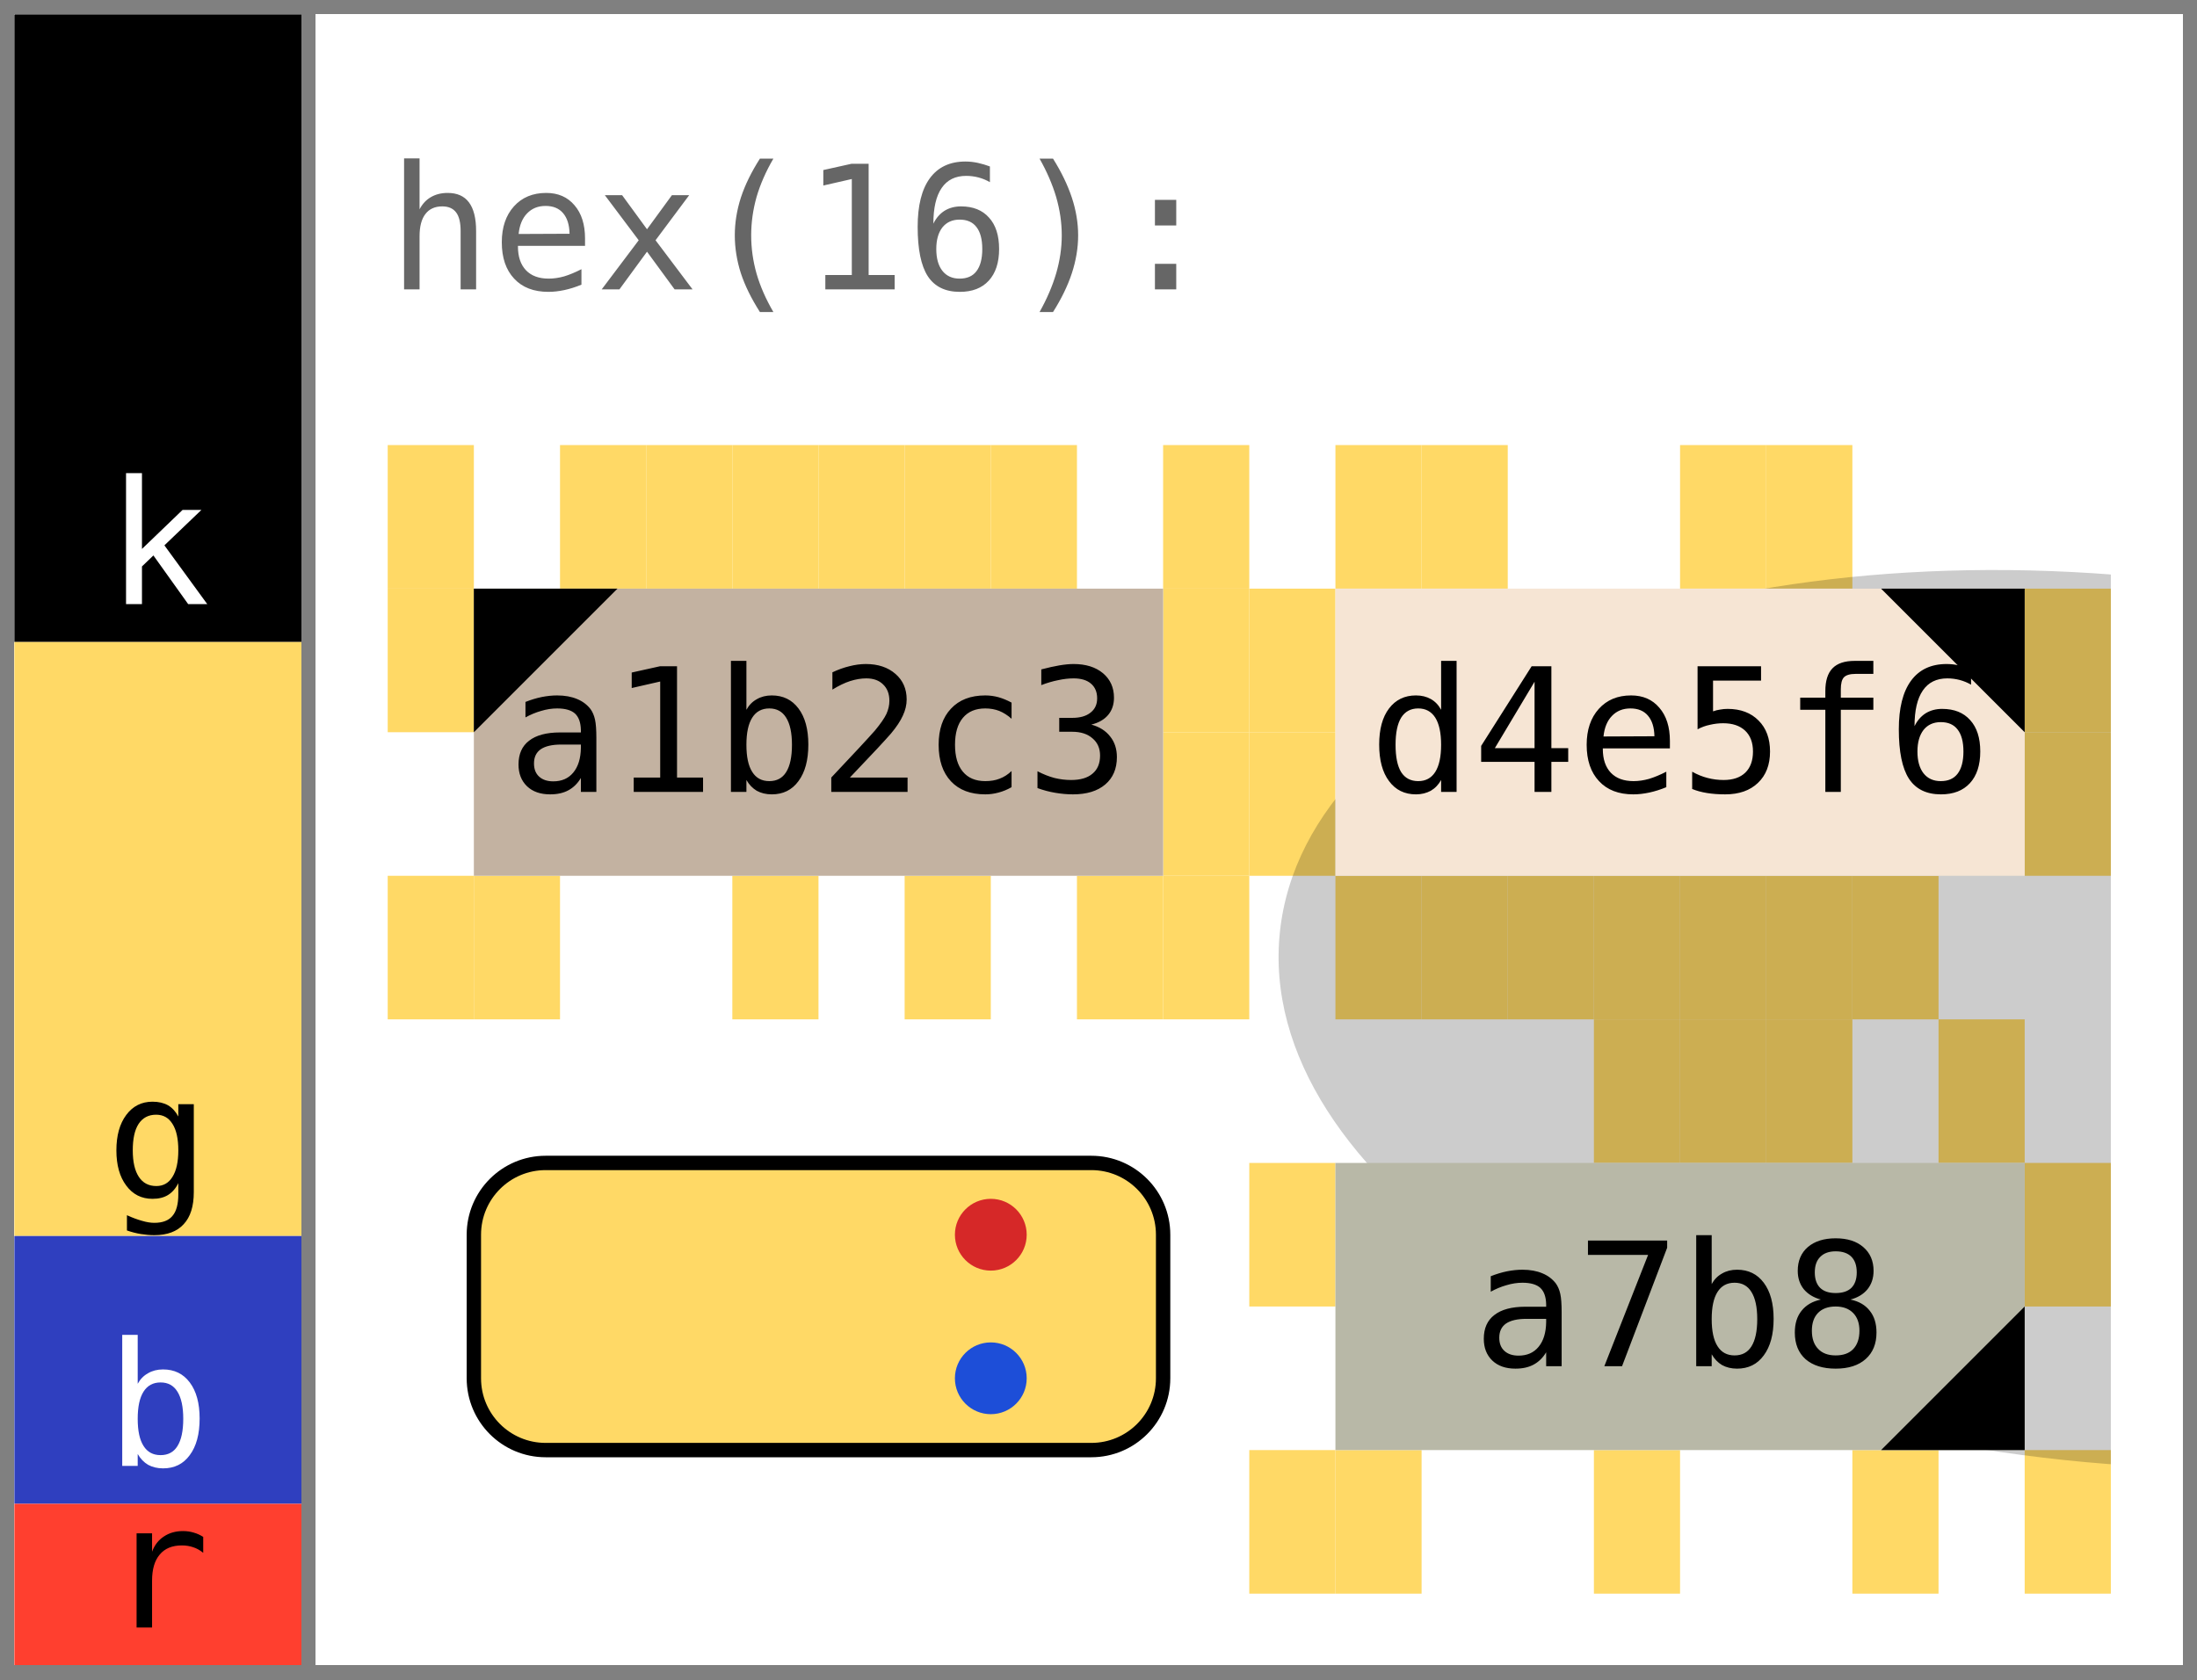
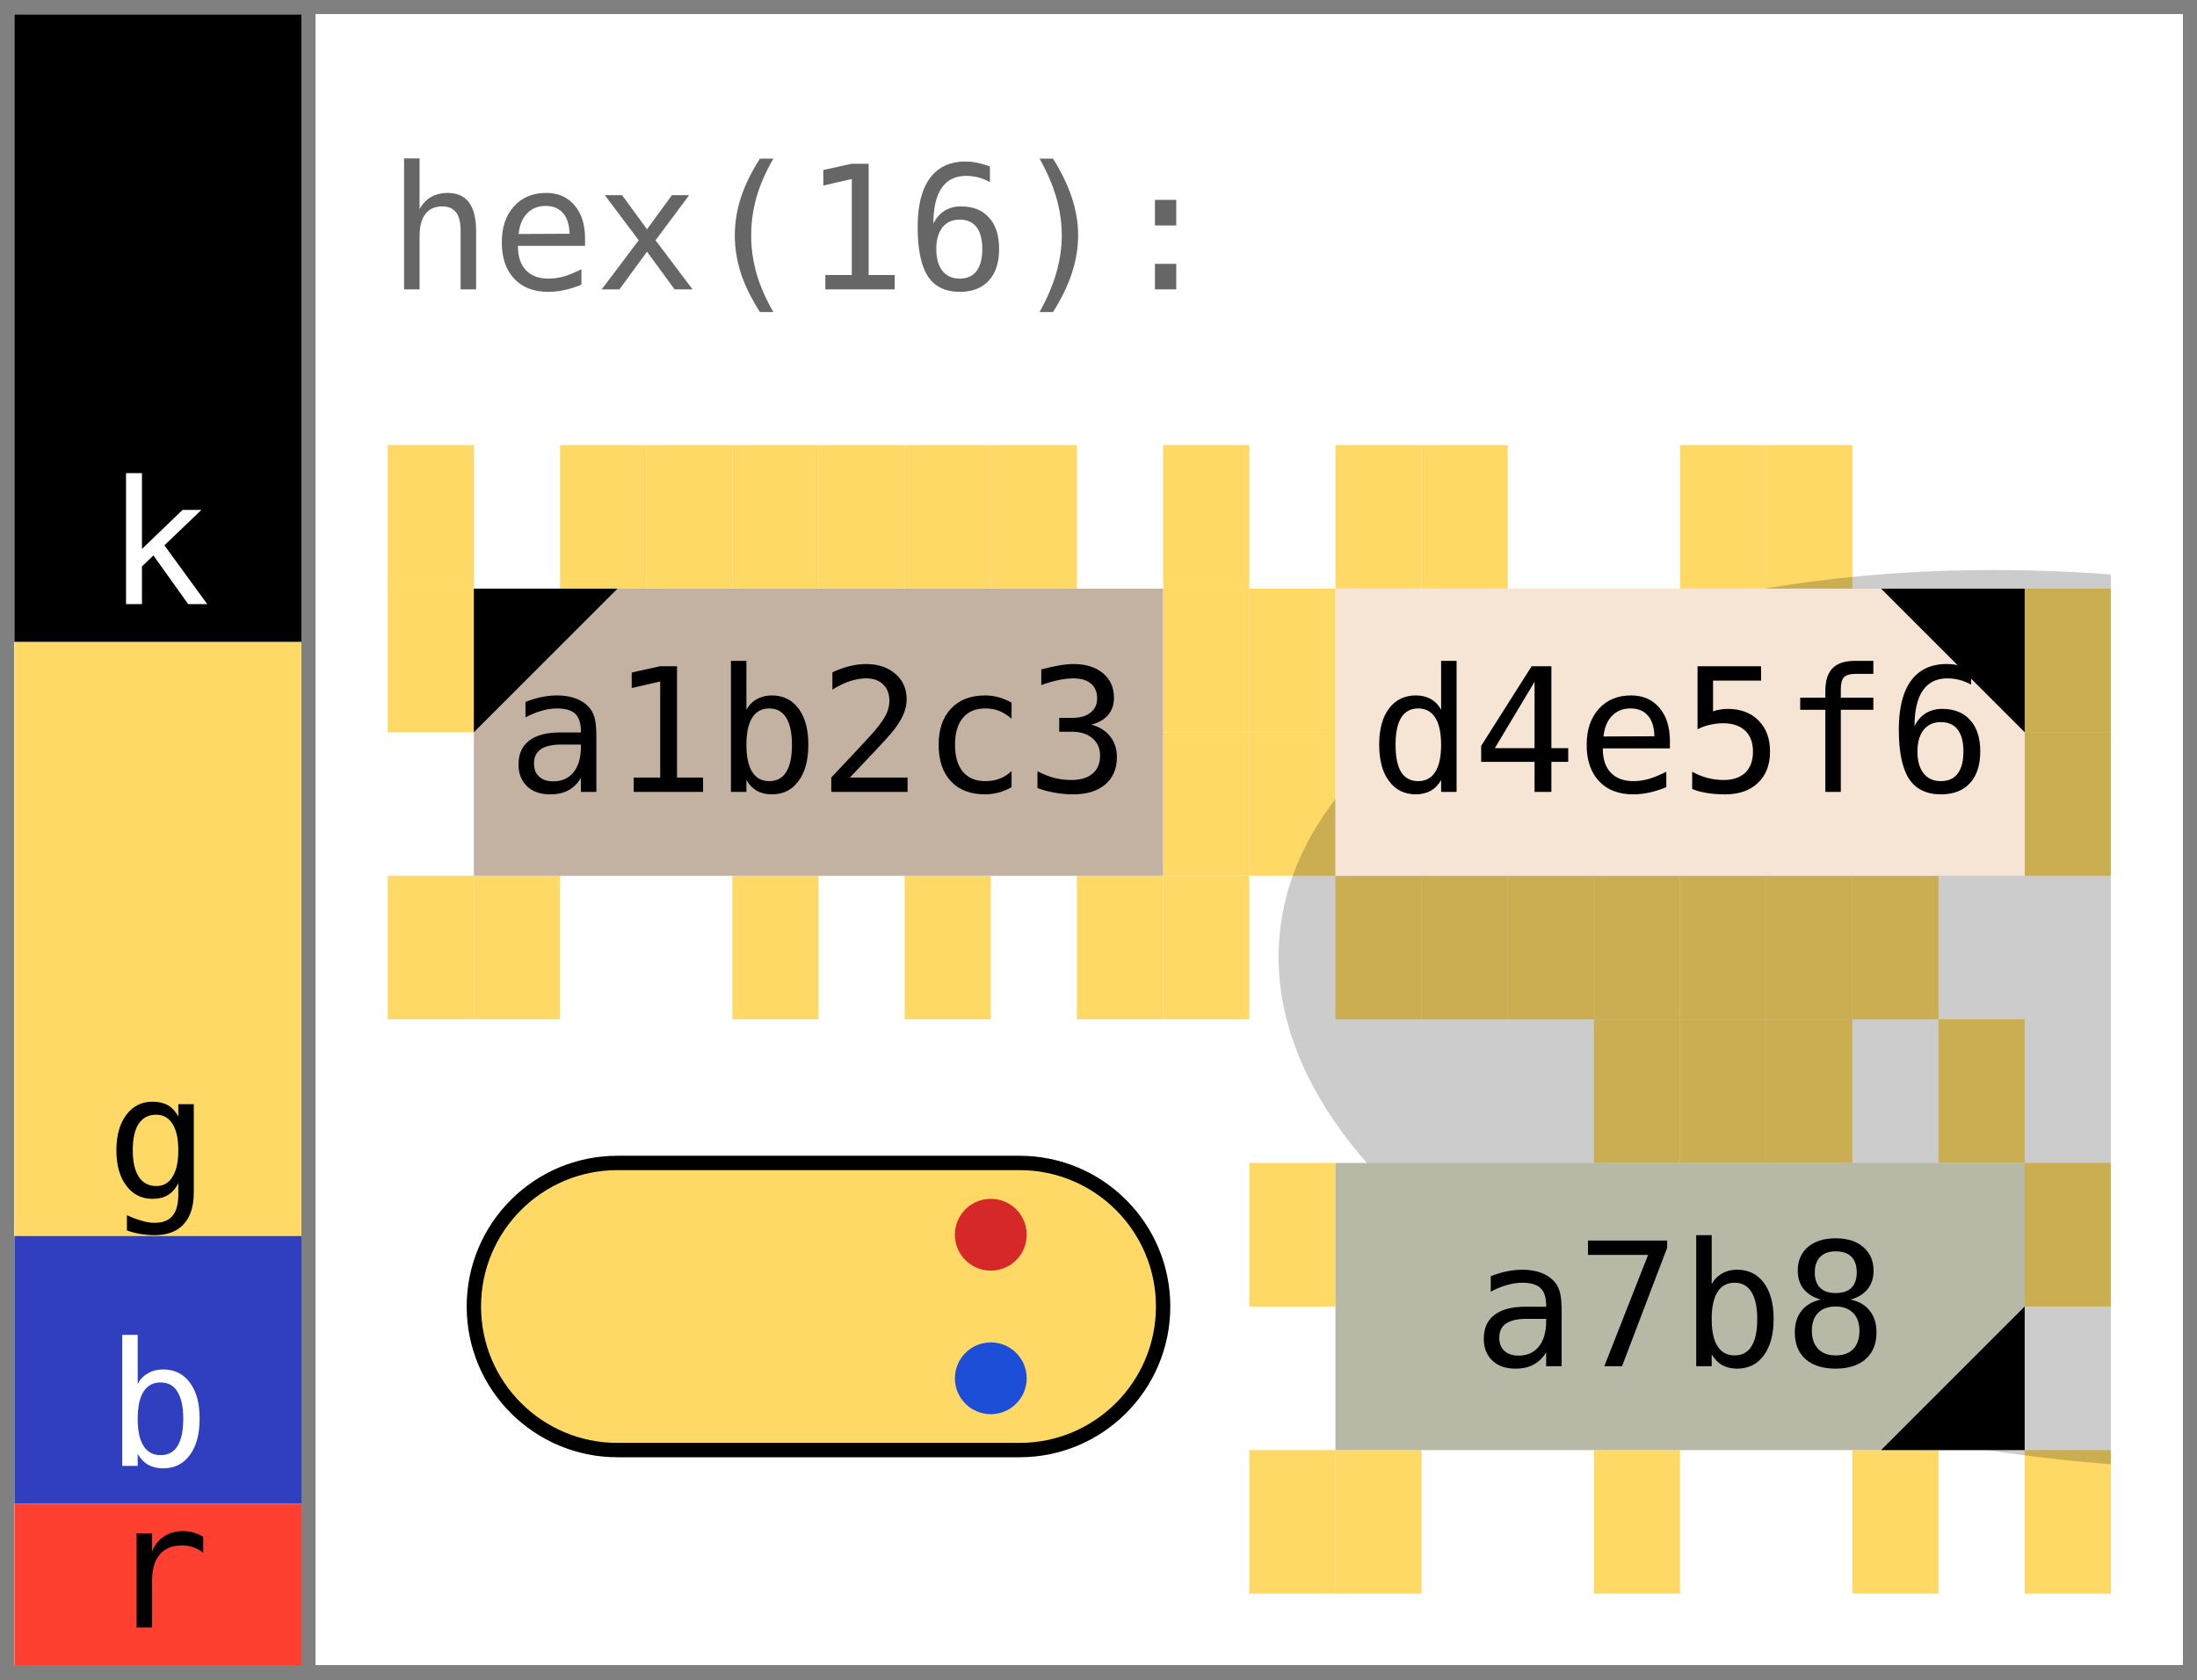
<svg xmlns="http://www.w3.org/2000/svg" width="153.0" height="117.0" viewBox="0 0 153.0 117.0" data-entviz-version="v6" data-entviz-lib="0.5.0" data-input-bytes="16" data-cols="2" data-rows="2">
  <defs>
    <clipPath id="grid-clip-b2befddfcc66b255-2x2">
      <rect x="27.0" y="31.0" width="120.0" height="80.0" />
    </clipPath>
  </defs>
  <rect x="0" y="0" width="153.0" height="117.0" fill="#ffffff" />
  <g data-channel="grid">
    <rect x="27.0" y="31.0" width="120.0" height="80.0" fill="#ffffff" />
    <g>
      <rect x="27.0" y="31.0" width="6.0" height="10.0" fill="#ffd966" />
      <rect x="39.0" y="31.0" width="6.0" height="10.0" fill="#ffd966" />
      <rect x="45.0" y="31.0" width="6.0" height="10.0" fill="#ffd966" />
      <rect x="51.0" y="31.0" width="6.0" height="10.0" fill="#ffd966" />
      <rect x="57.0" y="31.0" width="6.0" height="10.0" fill="#ffd966" />
      <rect x="63.0" y="31.0" width="6.0" height="10.0" fill="#ffd966" />
      <rect x="69.0" y="31.0" width="6.0" height="10.0" fill="#ffd966" />
      <rect x="81.0" y="31.0" width="6.0" height="10.0" fill="#ffd966" />
      <rect x="81.0" y="41.0" width="6.0" height="10.0" fill="#ffd966" />
      <rect x="81.0" y="51.0" width="6.0" height="10.0" fill="#ffd966" />
      <rect x="81.0" y="61.0" width="6.0" height="10.0" fill="#ffd966" />
      <rect x="75.0" y="61.0" width="6.0" height="10.0" fill="#ffd966" />
      <rect x="63.0" y="61.0" width="6.0" height="10.0" fill="#ffd966" />
      <rect x="51.0" y="61.0" width="6.0" height="10.0" fill="#ffd966" />
      <rect x="33.0" y="61.0" width="6.0" height="10.0" fill="#ffd966" />
      <rect x="27.0" y="61.0" width="6.0" height="10.0" fill="#ffd966" />
      <rect x="27.0" y="41.0" width="6.0" height="10.0" fill="#ffd966" />
      <rect x="93.0" y="31.0" width="6.0" height="10.0" fill="#ffd966" />
      <rect x="99.0" y="31.0" width="6.0" height="10.0" fill="#ffd966" />
      <rect x="117.0" y="31.0" width="6.0" height="10.0" fill="#ffd966" />
      <rect x="123.0" y="31.0" width="6.0" height="10.0" fill="#ffd966" />
      <rect x="141.0" y="41.0" width="6.0" height="10.0" fill="#ffd966" />
      <rect x="141.0" y="51.0" width="6.0" height="10.0" fill="#ffd966" />
      <rect x="129.0" y="61.0" width="6.0" height="10.0" fill="#ffd966" />
      <rect x="123.0" y="61.0" width="6.0" height="10.0" fill="#ffd966" />
      <rect x="117.0" y="61.0" width="6.0" height="10.0" fill="#ffd966" />
      <rect x="111.0" y="61.0" width="6.0" height="10.0" fill="#ffd966" />
      <rect x="105.0" y="61.0" width="6.0" height="10.0" fill="#ffd966" />
      <rect x="99.0" y="61.0" width="6.0" height="10.0" fill="#ffd966" />
      <rect x="93.0" y="61.0" width="6.0" height="10.0" fill="#ffd966" />
      <rect x="87.0" y="51.0" width="6.0" height="10.0" fill="#ffd966" />
      <rect x="87.0" y="41.0" width="6.0" height="10.0" fill="#ffd966" />
      <rect x="111.0" y="71.0" width="6.0" height="10.0" fill="#ffd966" />
      <rect x="117.0" y="71.0" width="6.0" height="10.0" fill="#ffd966" />
      <rect x="123.0" y="71.0" width="6.0" height="10.0" fill="#ffd966" />
      <rect x="135.0" y="71.0" width="6.0" height="10.0" fill="#ffd966" />
      <rect x="141.0" y="81.0" width="6.0" height="10.0" fill="#ffd966" />
      <rect x="141.0" y="101.0" width="6.0" height="10.0" fill="#ffd966" />
      <rect x="129.0" y="101.0" width="6.0" height="10.0" fill="#ffd966" />
      <rect x="111.0" y="101.0" width="6.0" height="10.0" fill="#ffd966" />
      <rect x="93.0" y="101.0" width="6.0" height="10.0" fill="#ffd966" />
      <rect x="87.0" y="101.0" width="6.0" height="10.0" fill="#ffd966" />
      <rect x="87.0" y="81.0" width="6.0" height="10.0" fill="#ffd966" />
    </g>
    <g clip-path="url(#grid-clip-b2befddfcc66b255-2x2)" data-channel="ellipse" data-ellipse-anchor-x="147.0" data-ellipse-anchor-y="71.0" data-ellipse-rx="30.86382996324338" data-ellipse-ry="58.18590894709817" data-ellipse-rotation-deg="96.0">
      <ellipse cx="147.0" cy="71.0" rx="30.864" ry="58.186" transform="rotate(96.0 147.0 71.0)" fill="#000000" fill-opacity="0.2" />
    </g>
    <g>
      <g data-channel="cell" data-cell-index="0" data-cell-row="0" data-cell-col="0" data-cell-quartile="1">
        <rect x="33.0" y="41.0" width="48.0" height="20.0" fill="#c3b2a1" />
        <text x="57.0" y="51.0" fill="#000000" style="font-family: &quot;JetBrains Mono&quot;, &quot;Menlo&quot;, &quot;Consolas&quot;, &quot;DejaVu Sans Mono&quot;, &quot;Liberation Mono&quot;, &quot;Roboto Mono&quot;, &quot;Noto Sans Mono&quot;, monospace; font-size: 12.0px;" text-anchor="middle" dominant-baseline="central">a1b2c3</text>
        <polygon points="33.0,41.0 43.0,41.0 33.0,51.0" fill="#000000" />
      </g>
      <g data-channel="cell" data-cell-index="1" data-cell-row="0" data-cell-col="1" data-cell-quartile="2">
        <rect x="93.0" y="41.0" width="48.0" height="20.0" fill="#f6e5d4" />
        <text x="117.0" y="51.0" fill="#000000" style="font-family: &quot;JetBrains Mono&quot;, &quot;Menlo&quot;, &quot;Consolas&quot;, &quot;DejaVu Sans Mono&quot;, &quot;Liberation Mono&quot;, &quot;Roboto Mono&quot;, &quot;Noto Sans Mono&quot;, monospace; font-size: 12.0px;" text-anchor="middle" dominant-baseline="central">d4e5f6</text>
        <polygon points="141.0,41.0 131.0,41.0 141.0,51.0" fill="#000000" />
      </g>
      <g data-channel="cell" data-cell-index="2" data-cell-row="1" data-cell-col="0" data-cell-blank="true" data-cell-blank-map="true">
-         <rect x="33.0" y="81.0" width="48.0" height="20.0" rx="5.0" ry="5.0" fill="#ffd966" stroke="#000000" stroke-width="1" />
+         <rect x="33.0" y="81.0" width="48.0" height="20.0" rx="10.0" ry="10.0" fill="#ffd966" stroke="#000000" stroke-width="1" />
        <circle cx="69.0" cy="86.0" r="2.5" fill="#d62828" data-blank-map-max="true" />
        <circle cx="69.0" cy="96.0" r="2.5" fill="#1d4ed8" data-blank-map-min="true" />
      </g>
      <g data-channel="cell" data-cell-index="3" data-cell-row="1" data-cell-col="1" data-cell-quartile="3">
        <rect x="93.0" y="81.0" width="48.0" height="20.0" fill="#b8b8a7" />
        <text x="117.0" y="91.0" fill="#000000" style="font-family: &quot;JetBrains Mono&quot;, &quot;Menlo&quot;, &quot;Consolas&quot;, &quot;DejaVu Sans Mono&quot;, &quot;Liberation Mono&quot;, &quot;Roboto Mono&quot;, &quot;Noto Sans Mono&quot;, monospace; font-size: 12.0px;" text-anchor="middle" dominant-baseline="central">a7b8</text>
        <polygon points="141.0,101.0 141.0,91.0 131.0,101.0" fill="#000000" />
      </g>
    </g>
  </g>
  <g data-channel="color-bar">
    <g data-color-bar-rank="0" data-color-bar-band="K">
      <rect x="1" y="1" width="20.0" height="43.718" fill="#000000" />
      <text x="11.0" y="42.078" fill="#ffffff" style="font-family: &quot;JetBrains Mono&quot;, &quot;Menlo&quot;, &quot;Consolas&quot;, &quot;DejaVu Sans Mono&quot;, &quot;Liberation Mono&quot;, &quot;Roboto Mono&quot;, &quot;Noto Sans Mono&quot;, monospace; font-size: 12.0px;" text-anchor="middle" data-color-bar-letter="true">k</text>
    </g>
    <g data-color-bar-rank="1" data-color-bar-band="G">
      <rect x="1" y="44.718" width="20.0" height="41.371" fill="#ffd966" />
      <text x="11.0" y="83.45" fill="#000000" style="font-family: &quot;JetBrains Mono&quot;, &quot;Menlo&quot;, &quot;Consolas&quot;, &quot;DejaVu Sans Mono&quot;, &quot;Liberation Mono&quot;, &quot;Roboto Mono&quot;, &quot;Noto Sans Mono&quot;, monospace; font-size: 12.0px;" text-anchor="middle" data-color-bar-letter="true">g</text>
    </g>
    <g data-color-bar-rank="2" data-color-bar-band="B">
      <rect x="1" y="86.09" width="20.0" height="18.654" fill="#2f3fbf" />
      <text x="11.0" y="102.104" fill="#ffffff" style="font-family: &quot;JetBrains Mono&quot;, &quot;Menlo&quot;, &quot;Consolas&quot;, &quot;DejaVu Sans Mono&quot;, &quot;Liberation Mono&quot;, &quot;Roboto Mono&quot;, &quot;Noto Sans Mono&quot;, monospace; font-size: 12.0px;" text-anchor="middle" data-color-bar-letter="true">b</text>
    </g>
    <g data-color-bar-rank="3" data-color-bar-band="R">
      <rect x="1" y="104.744" width="20.0" height="11.256" fill="#ff3f2f" />
      <text x="11.0" y="113.36" fill="#000000" style="font-family: &quot;JetBrains Mono&quot;, &quot;Menlo&quot;, &quot;Consolas&quot;, &quot;DejaVu Sans Mono&quot;, &quot;Liberation Mono&quot;, &quot;Roboto Mono&quot;, &quot;Noto Sans Mono&quot;, monospace; font-size: 12.0px;" text-anchor="middle" data-color-bar-letter="true">r</text>
    </g>
  </g>
  <g data-channel="label-top">
    <text x="27.0" y="16.0" fill="#666666" style="font-family: &quot;JetBrains Mono&quot;, &quot;Menlo&quot;, &quot;Consolas&quot;, &quot;DejaVu Sans Mono&quot;, &quot;Liberation Mono&quot;, &quot;Roboto Mono&quot;, &quot;Noto Sans Mono&quot;, monospace; font-size: 12.0px;" dominant-baseline="central">hex(16):</text>
  </g>
  <line x1="0" y1="0.5" x2="153.0" y2="0.5" stroke="#808080" stroke-width="1" shape-rendering="crispEdges" />
  <line x1="152.5" y1="0" x2="152.5" y2="117.0" stroke="#808080" stroke-width="1" shape-rendering="crispEdges" />
  <line x1="0" y1="116.5" x2="153.0" y2="116.5" stroke="#808080" stroke-width="1" shape-rendering="crispEdges" />
  <line x1="0.5" y1="0" x2="0.5" y2="117.0" stroke="#808080" stroke-width="1" shape-rendering="crispEdges" />
  <line x1="21.5" y1="0" x2="21.5" y2="117.0" stroke="#808080" stroke-width="1" shape-rendering="crispEdges" />
</svg>
